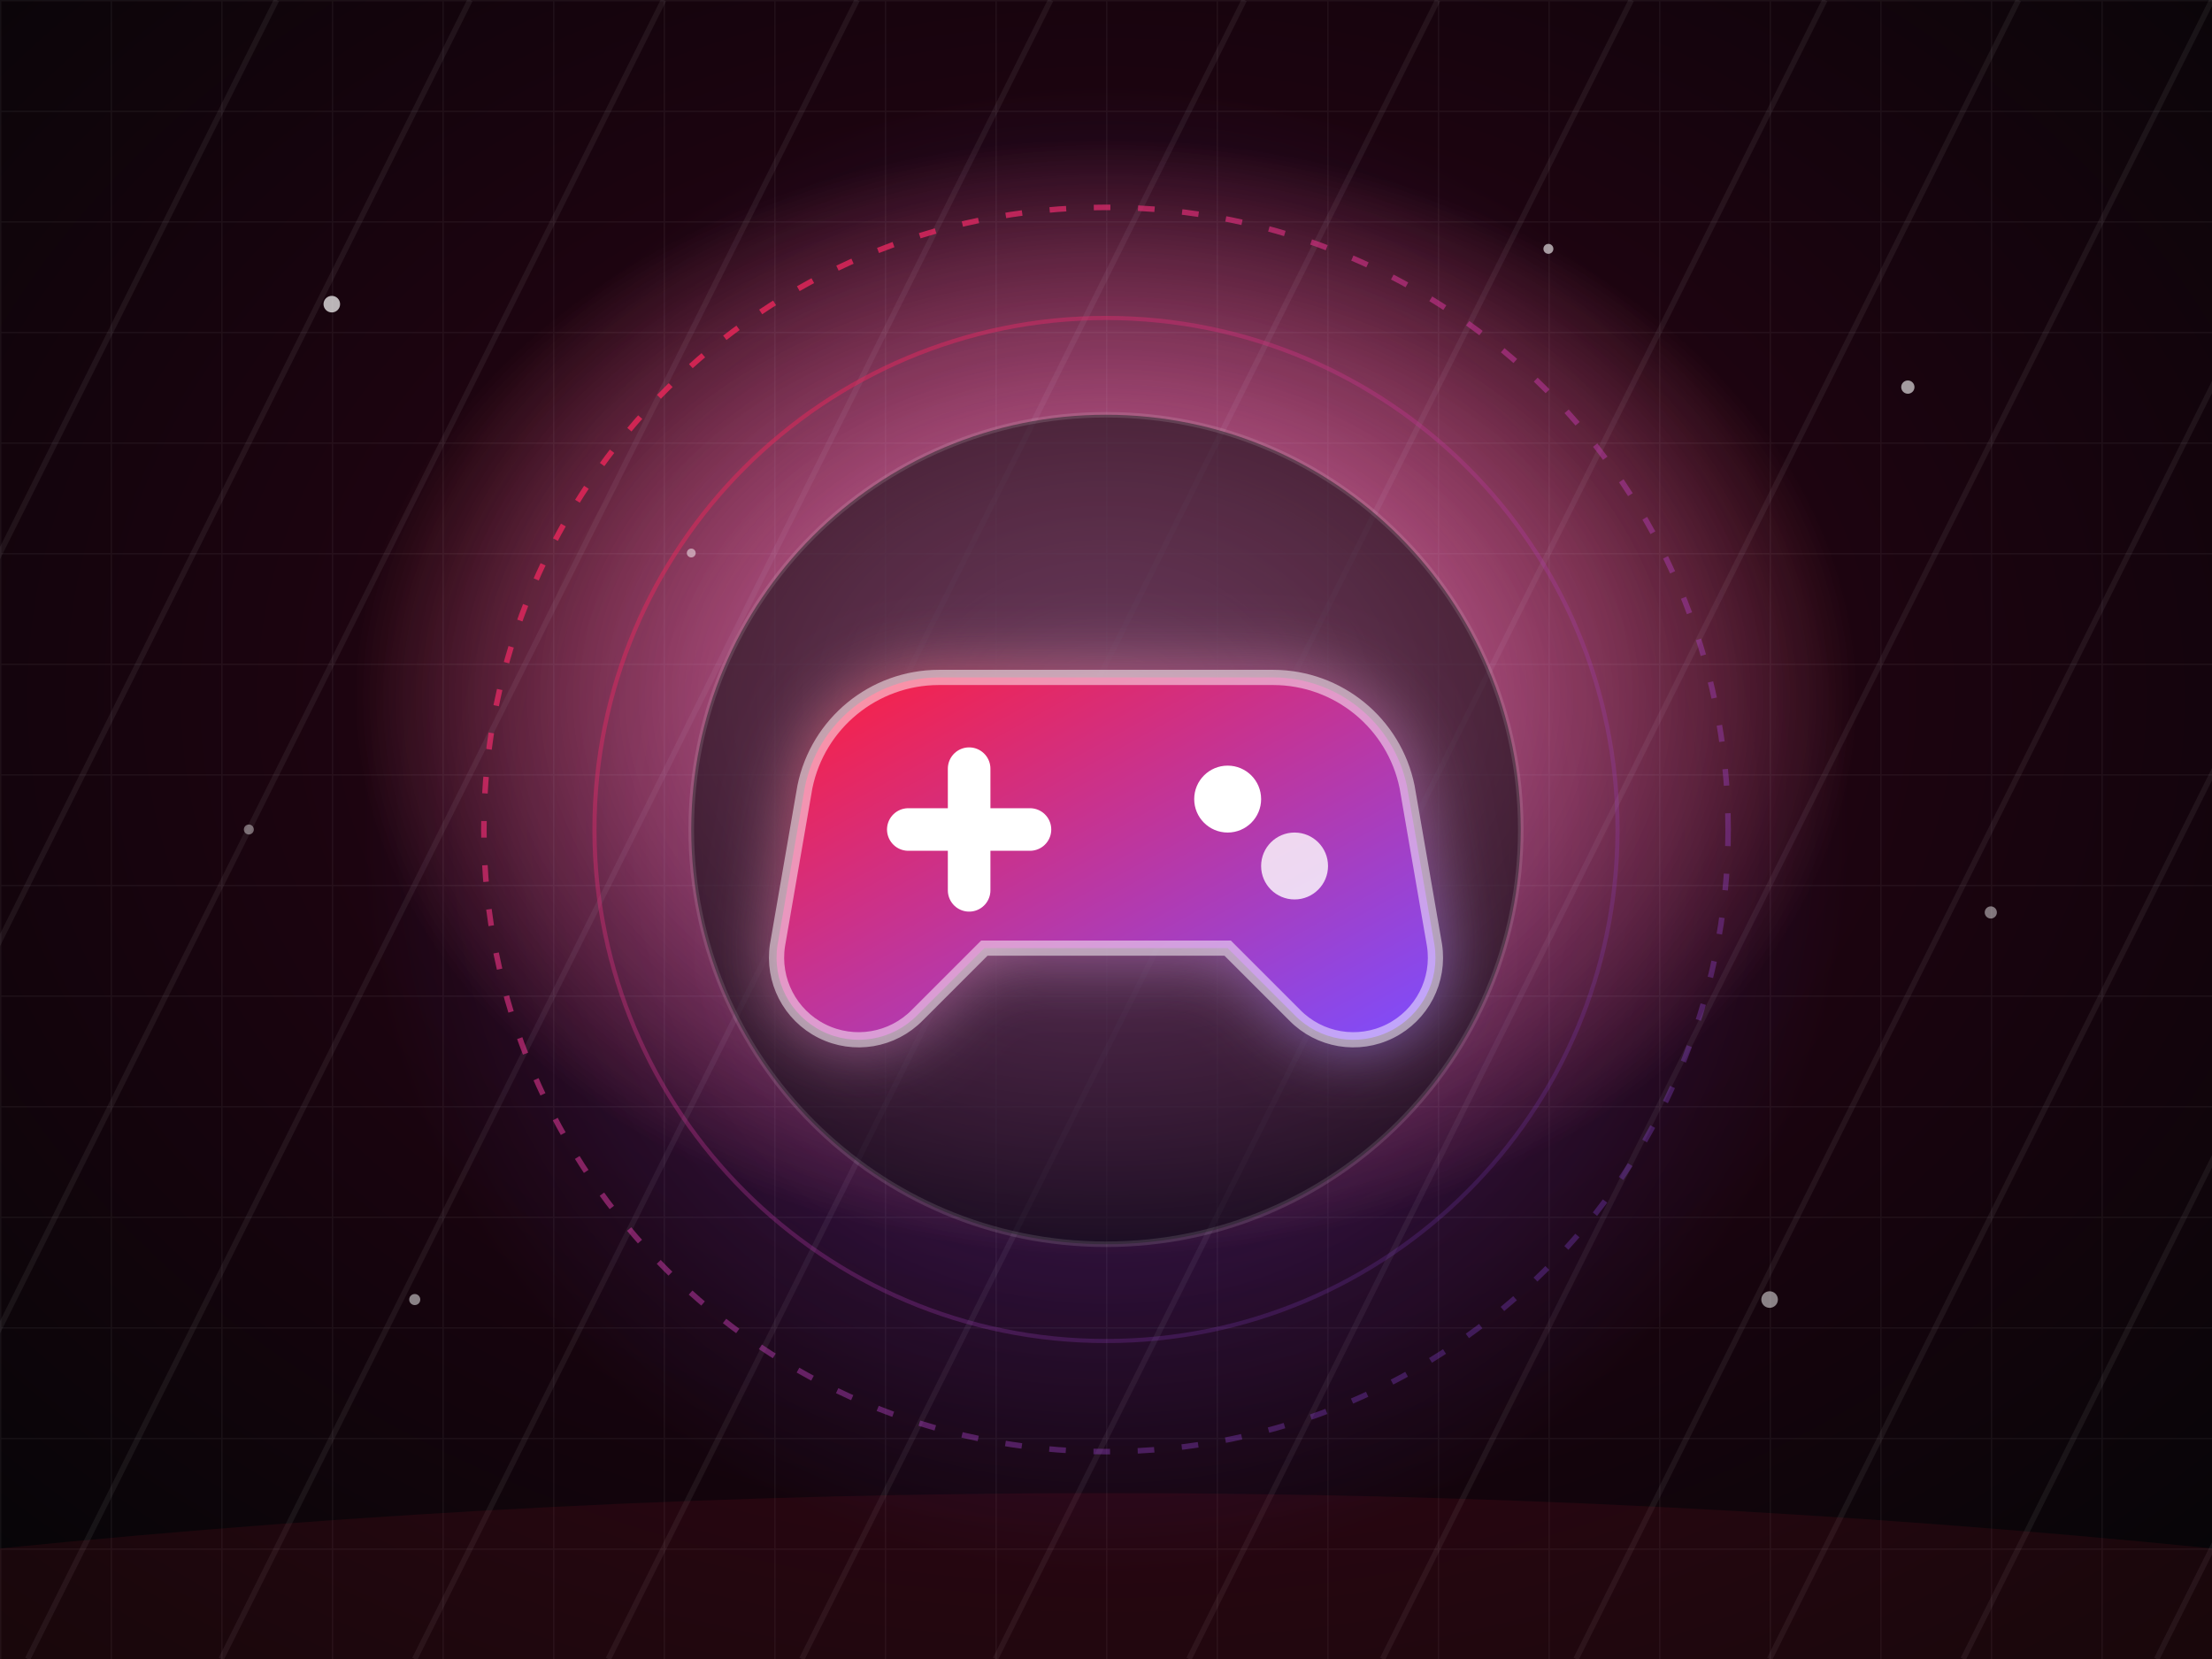
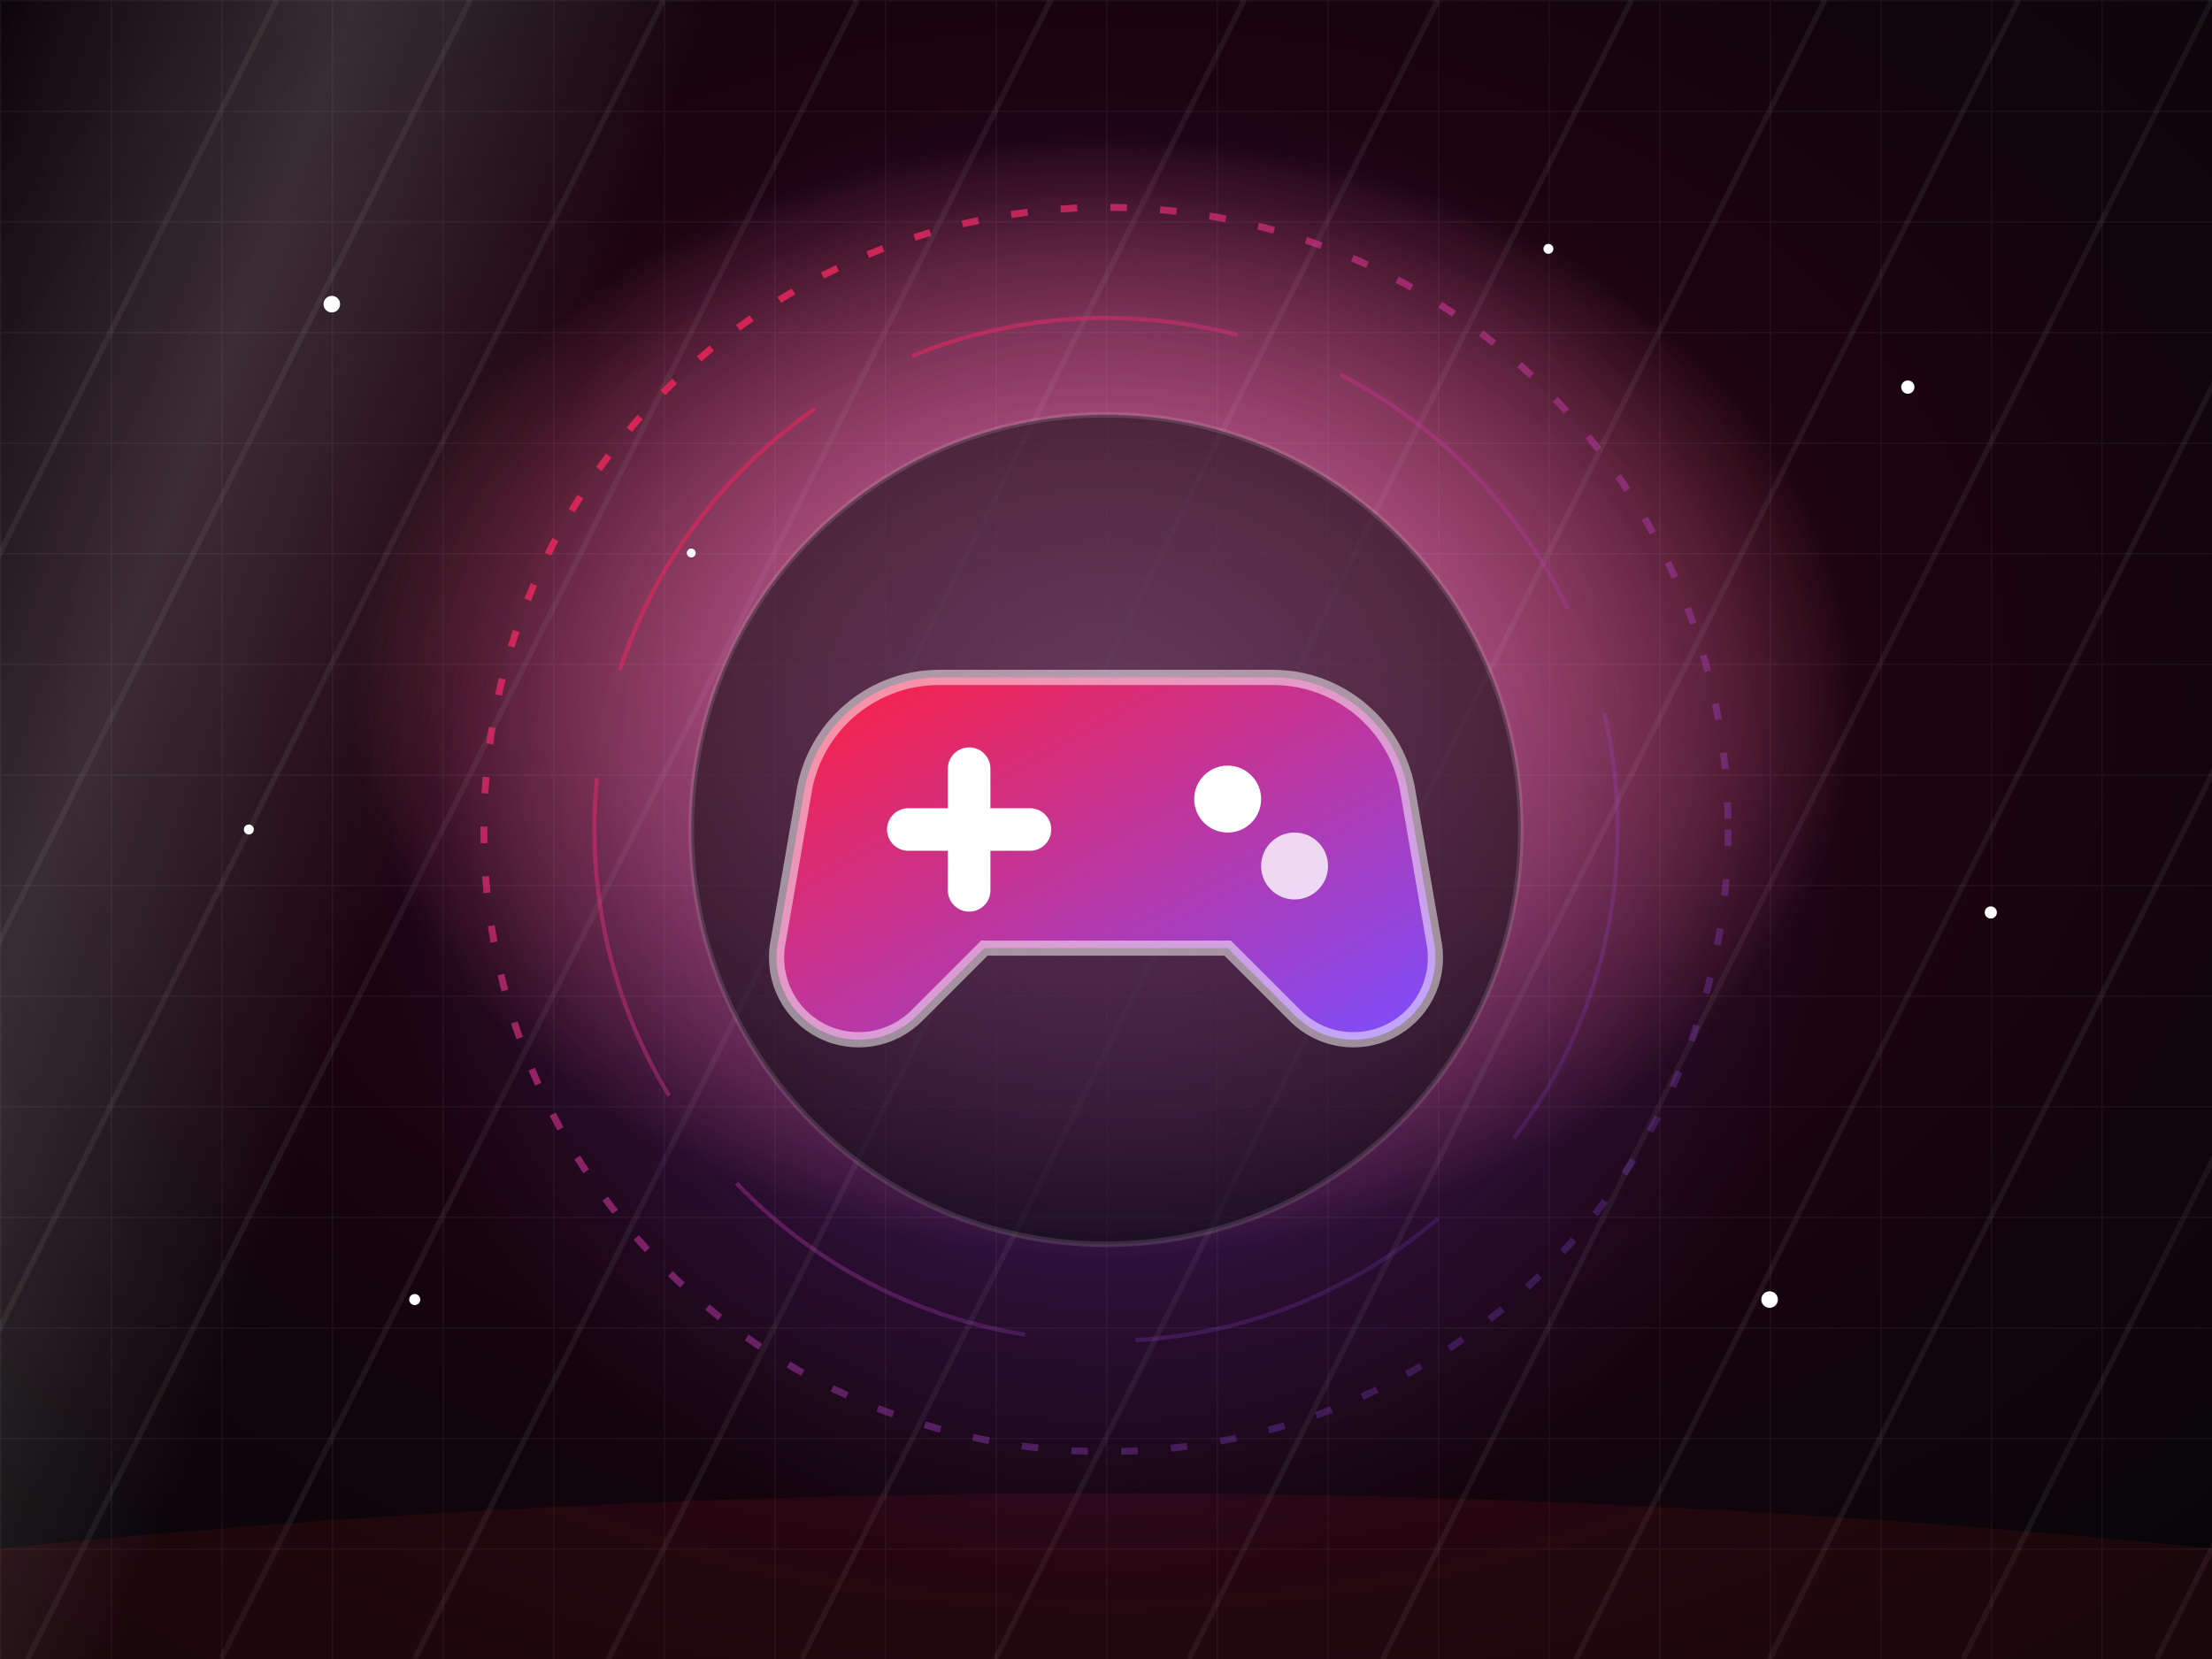
<svg xmlns="http://www.w3.org/2000/svg" viewBox="0 0 800 600" width="800" height="600">
+   <style>
+   .spin{transform-box:fill-box;transform-origin:center;animation:spin 14s linear infinite}
+   .spin-r{transform-box:fill-box;transform-origin:center;animation:spin 22s linear infinite reverse}
+   .spin-slow{transform-box:fill-box;transform-origin:center;animation:spin 8s linear infinite}
+   .pulse{transform-box:fill-box;transform-origin:center;animation:pulse 3s ease-in-out infinite}
+   .float{animation:float 3.4s ease-in-out infinite}
+   .tw{animation:tw 2.2s ease-in-out infinite}.d2{animation-delay:1.1s}.d3{animation-delay:.6s}.d4{animation-delay:1.6s}
+   .blink{animation:blink 1.1s steps(2,start) infinite}
+   .sweep{animation:sweep 5s ease-in-out infinite}
+   .scan{animation:scan 4s linear infinite}
+   .glitch1{animation:g1 2.6s steps(1) infinite}.glitch2{animation:g2 2.6s steps(1) infinite}
+   .rise{animation:rise 6s linear infinite}
+   .flow{stroke-dasharray:14 22;animation:flow 1.6s linear infinite}
+   .bar{transform-box:fill-box;transform-origin:left center;animation:bar 2.8s ease-in-out infinite}
+   @keyframes spin{to{transform:rotate(360deg)}}
+   @keyframes pulse{50%{transform:scale(1.12);opacity:.55}}
+   @keyframes float{50%{transform:translateY(-14px)}}
+   @keyframes tw{0%,100%{opacity:.25}50%{opacity:1}}
+   @keyframes blink{to{visibility:hidden}}
+   @keyframes sweep{0%{transform:translateX(-900px)}55%,100%{transform:translateX(1500px)}}
+   @keyframes scan{from{transform:translateY(-120px)}to{transform:translateY(900px)}}
+   @keyframes g1{0%,86%,100%{transform:none;opacity:0}88%{transform:translate(-8px,2px);opacity:.85}92%{transform:translate(6px,-3px);opacity:.85}}
+   @keyframes g2{0%,86%,100%{transform:none;opacity:0}89%{transform:translate(7px,1px);opacity:.8}93%{transform:translate(-5px,-2px);opacity:.8}}
+   @keyframes rise{from{transform:translateY(0);opacity:0}15%{opacity:.9}to{transform:translateY(-420px);opacity:0}}
+   @keyframes flow{to{stroke-dashoffset:-72}}
+   @keyframes bar{0%{transform:scaleX(.05)}60%,100%{transform:scaleX(1)}}
+   @media (prefers-reduced-motion:reduce){*{animation:none!important}}
+ </style>
  <defs>
    <radialGradient id="bg" cx="50%" cy="42%" r="75%">
      <stop offset="0" stop-color="#ff1f3d" stop-opacity=".55" />
      <stop offset=".45" stop-color="#1d0410" />
      <stop offset="1" stop-color="#050507" />
    </radialGradient>
    <radialGradient id="glow" cx="50%" cy="50%" r="50%">
-       <stop offset="0" stop-color="#7c4dff" stop-opacity=".7" />
+       <stop offset="0" stop-color="#7c4dff" stop-opacity=".75" />
      <stop offset="1" stop-color="#7c4dff" stop-opacity="0" />
    </radialGradient>
    <linearGradient id="ig" x1="0" y1="0" x2="1" y2="1">
      <stop offset="0" stop-color="#ff1f3d" />
      <stop offset="1" stop-color="#7c4dff" />
    </linearGradient>
    <linearGradient id="ring" x1="0" y1="0" x2="1" y2="1">
-       <stop offset="0" stop-color="#ff1f3d" stop-opacity=".9" />
-       <stop offset="1" stop-color="#7c4dff" stop-opacity=".2" />
+       <stop offset="0" stop-color="#ff1f3d" stop-opacity=".95" />
+       <stop offset="1" stop-color="#7c4dff" stop-opacity=".15" />
+     </linearGradient>
+     <linearGradient id="shine" x1="0" y1="0" x2="1" y2="0">
+       <stop offset="0" stop-color="#fff" stop-opacity="0" />
+       <stop offset=".5" stop-color="#fff" stop-opacity=".16" />
+       <stop offset="1" stop-color="#fff" stop-opacity="0" />
+     </linearGradient>
+     <linearGradient id="scanl" x1="0" y1="0" x2="0" y2="1">
+       <stop offset="0" stop-color="#7c4dff" stop-opacity="0" />
+       <stop offset=".85" stop-color="#7c4dff" stop-opacity=".18" />
+       <stop offset="1" stop-color="#fff" stop-opacity=".35" />
    </linearGradient>
    <pattern id="grid" width="40" height="40" patternUnits="userSpaceOnUse">
      <path d="M40 0H0V40" fill="none" stroke="#fff" stroke-opacity=".05" stroke-width="1" />
    </pattern>
-     <filter id="soft" x="-50%" y="-50%" width="200%" height="200%">
-       <feGaussianBlur stdDeviation="1.1" />
-     </filter>
  </defs>
  <rect width="800" height="600" fill="url(#bg)" />
  <rect width="800" height="600" fill="url(#grid)" />
  <g stroke="#fff" stroke-opacity=".06" stroke-width="2">
    <path d="M-200 600 L100 0" />
    <path d="M-130 600 L170 0" />
    <path d="M-60 600 L240 0" />
    <path d="M10 600 L310 0" />
    <path d="M80 600 L380 0" />
    <path d="M150 600 L450 0" />
    <path d="M220 600 L520 0" />
    <path d="M290 600 L590 0" />
    <path d="M360 600 L660 0" />
    <path d="M430 600 L730 0" />
    <path d="M500 600 L800 0" />
    <path d="M570 600 L870 0" />
    <path d="M640 600 L940 0" />
    <path d="M710 600 L1010 0" />
    <path d="M780 600 L1080 0" />
    <path d="M850 600 L1150 0" />
  </g>
-   <circle cx="400" cy="300" r="270" fill="url(#glow)" opacity=".55" />
-   <circle cx="400" cy="300" r="225" fill="none" stroke="url(#ring)" stroke-width="2" stroke-dasharray="6 10" />
-   <circle cx="400" cy="300" r="185" fill="none" stroke="url(#ring)" stroke-width="1.5" opacity=".6" />
+   <circle class="pulse" cx="400" cy="300" r="270" fill="url(#glow)" opacity=".55" />
+   <circle class="spin" cx="400" cy="300" r="225" fill="none" stroke="url(#ring)" stroke-width="2.5" stroke-dasharray="6 12" />
+   <circle class="spin-r" cx="400" cy="300" r="185" fill="none" stroke="url(#ring)" stroke-width="1.5" stroke-dasharray="120 40" opacity=".7" />
  <circle cx="400" cy="300" r="150" fill="#0b0b12" fill-opacity=".55" stroke="#fff" stroke-opacity=".12" stroke-width="2" />
-   <g transform="translate(400 300) scale(11) translate(-12 -12)" filter="url(#soft)" opacity=".75">
-     <path d="M6.5 7h11a4.5 4.5 0 0 1 4.4 3.6l.9 5.2a2.7 2.7 0 0 1-4.6 2.3L16 15.9H8l-2.2 2.2a2.7 2.7 0 0 1-4.6-2.3l.9-5.2A4.5 4.5 0 0 1 6.5 7z" fill="url(#ig)" stroke="#fff" stroke-opacity=".5" stroke-width=".5" />
-     <path d="M7.5 10v4M5.5 12h4" stroke="#fff" stroke-width="1.4" stroke-linecap="round" />
-     <circle cx="16" cy="11" r="1.1" fill="#fff" />
-     <circle cx="18.2" cy="13.2" r="1.1" fill="#fff" fill-opacity=".8" />
+   <g class="float">
+     <g transform="translate(400 300) scale(11) translate(-12 -12)">
+       <path d="M6.5 7h11a4.5 4.5 0 0 1 4.4 3.6l.9 5.2a2.7 2.7 0 0 1-4.6 2.3L16 15.9H8l-2.2 2.2a2.7 2.7 0 0 1-4.6-2.3l.9-5.2A4.5 4.5 0 0 1 6.5 7z" fill="url(#ig)" stroke="#fff" stroke-opacity=".5" stroke-width=".5" />
+       <path d="M7.5 10v4M5.5 12h4" stroke="#fff" stroke-width="1.4" stroke-linecap="round" />
+       <circle class="tw" cx="16" cy="11" r="1.1" fill="#fff" />
+       <circle class="tw d2" cx="18.2" cy="13.2" r="1.1" fill="#fff" fill-opacity=".8" />
+     </g>
  </g>
-   <g transform="translate(400 300) scale(11) translate(-12 -12)">
-     <path d="M6.5 7h11a4.5 4.5 0 0 1 4.4 3.6l.9 5.2a2.7 2.7 0 0 1-4.6 2.3L16 15.9H8l-2.2 2.2a2.7 2.7 0 0 1-4.6-2.3l.9-5.2A4.5 4.5 0 0 1 6.5 7z" fill="url(#ig)" stroke="#fff" stroke-opacity=".5" stroke-width=".5" />
-     <path d="M7.5 10v4M5.5 12h4" stroke="#fff" stroke-width="1.4" stroke-linecap="round" />
-     <circle cx="16" cy="11" r="1.1" fill="#fff" />
-     <circle cx="18.2" cy="13.2" r="1.1" fill="#fff" fill-opacity=".8" />
+   <circle class="tw " cx="120" cy="110" r="3" fill="#fff" />
+   <circle class="tw d2" cx="690" cy="140" r="2.4" fill="#fff" />
+   <circle class="tw d3" cx="640" cy="470" r="3" fill="#fff" />
+   <circle class="tw d4" cx="150" cy="470" r="2" fill="#fff" />
+   <circle class="tw " cx="560" cy="90" r="1.8" fill="#fff" />
+   <circle class="tw d2" cx="250" cy="200" r="1.6" fill="#fff" />
+   <circle class="tw d3" cx="720" cy="330" r="2.2" fill="#fff" />
+   <circle class="tw d4" cx="90" cy="300" r="1.8" fill="#fff" />
+   <g transform="skewX(-20)">
+     <rect class="sweep" x="0" y="-100" width="260" height="800" fill="url(#shine)" />
  </g>
-   <circle cx="120" cy="110" r="3" fill="#fff" opacity="0.7" />
-   <circle cx="690" cy="140" r="2.4" fill="#fff" opacity="0.6" />
-   <circle cx="640" cy="470" r="3" fill="#fff" opacity="0.5" />
-   <circle cx="150" cy="470" r="2" fill="#fff" opacity="0.5" />
-   <circle cx="560" cy="90" r="1.8" fill="#fff" opacity="0.6" />
-   <circle cx="250" cy="200" r="1.6" fill="#fff" opacity="0.5" />
-   <circle cx="720" cy="330" r="2.2" fill="#fff" opacity="0.45" />
-   <circle cx="90" cy="300" r="1.8" fill="#fff" opacity="0.4" />
  <path d="M0 560 Q400 520 800 560 V600 H0Z" fill="#ff1f3d" opacity=".08" />
</svg>
